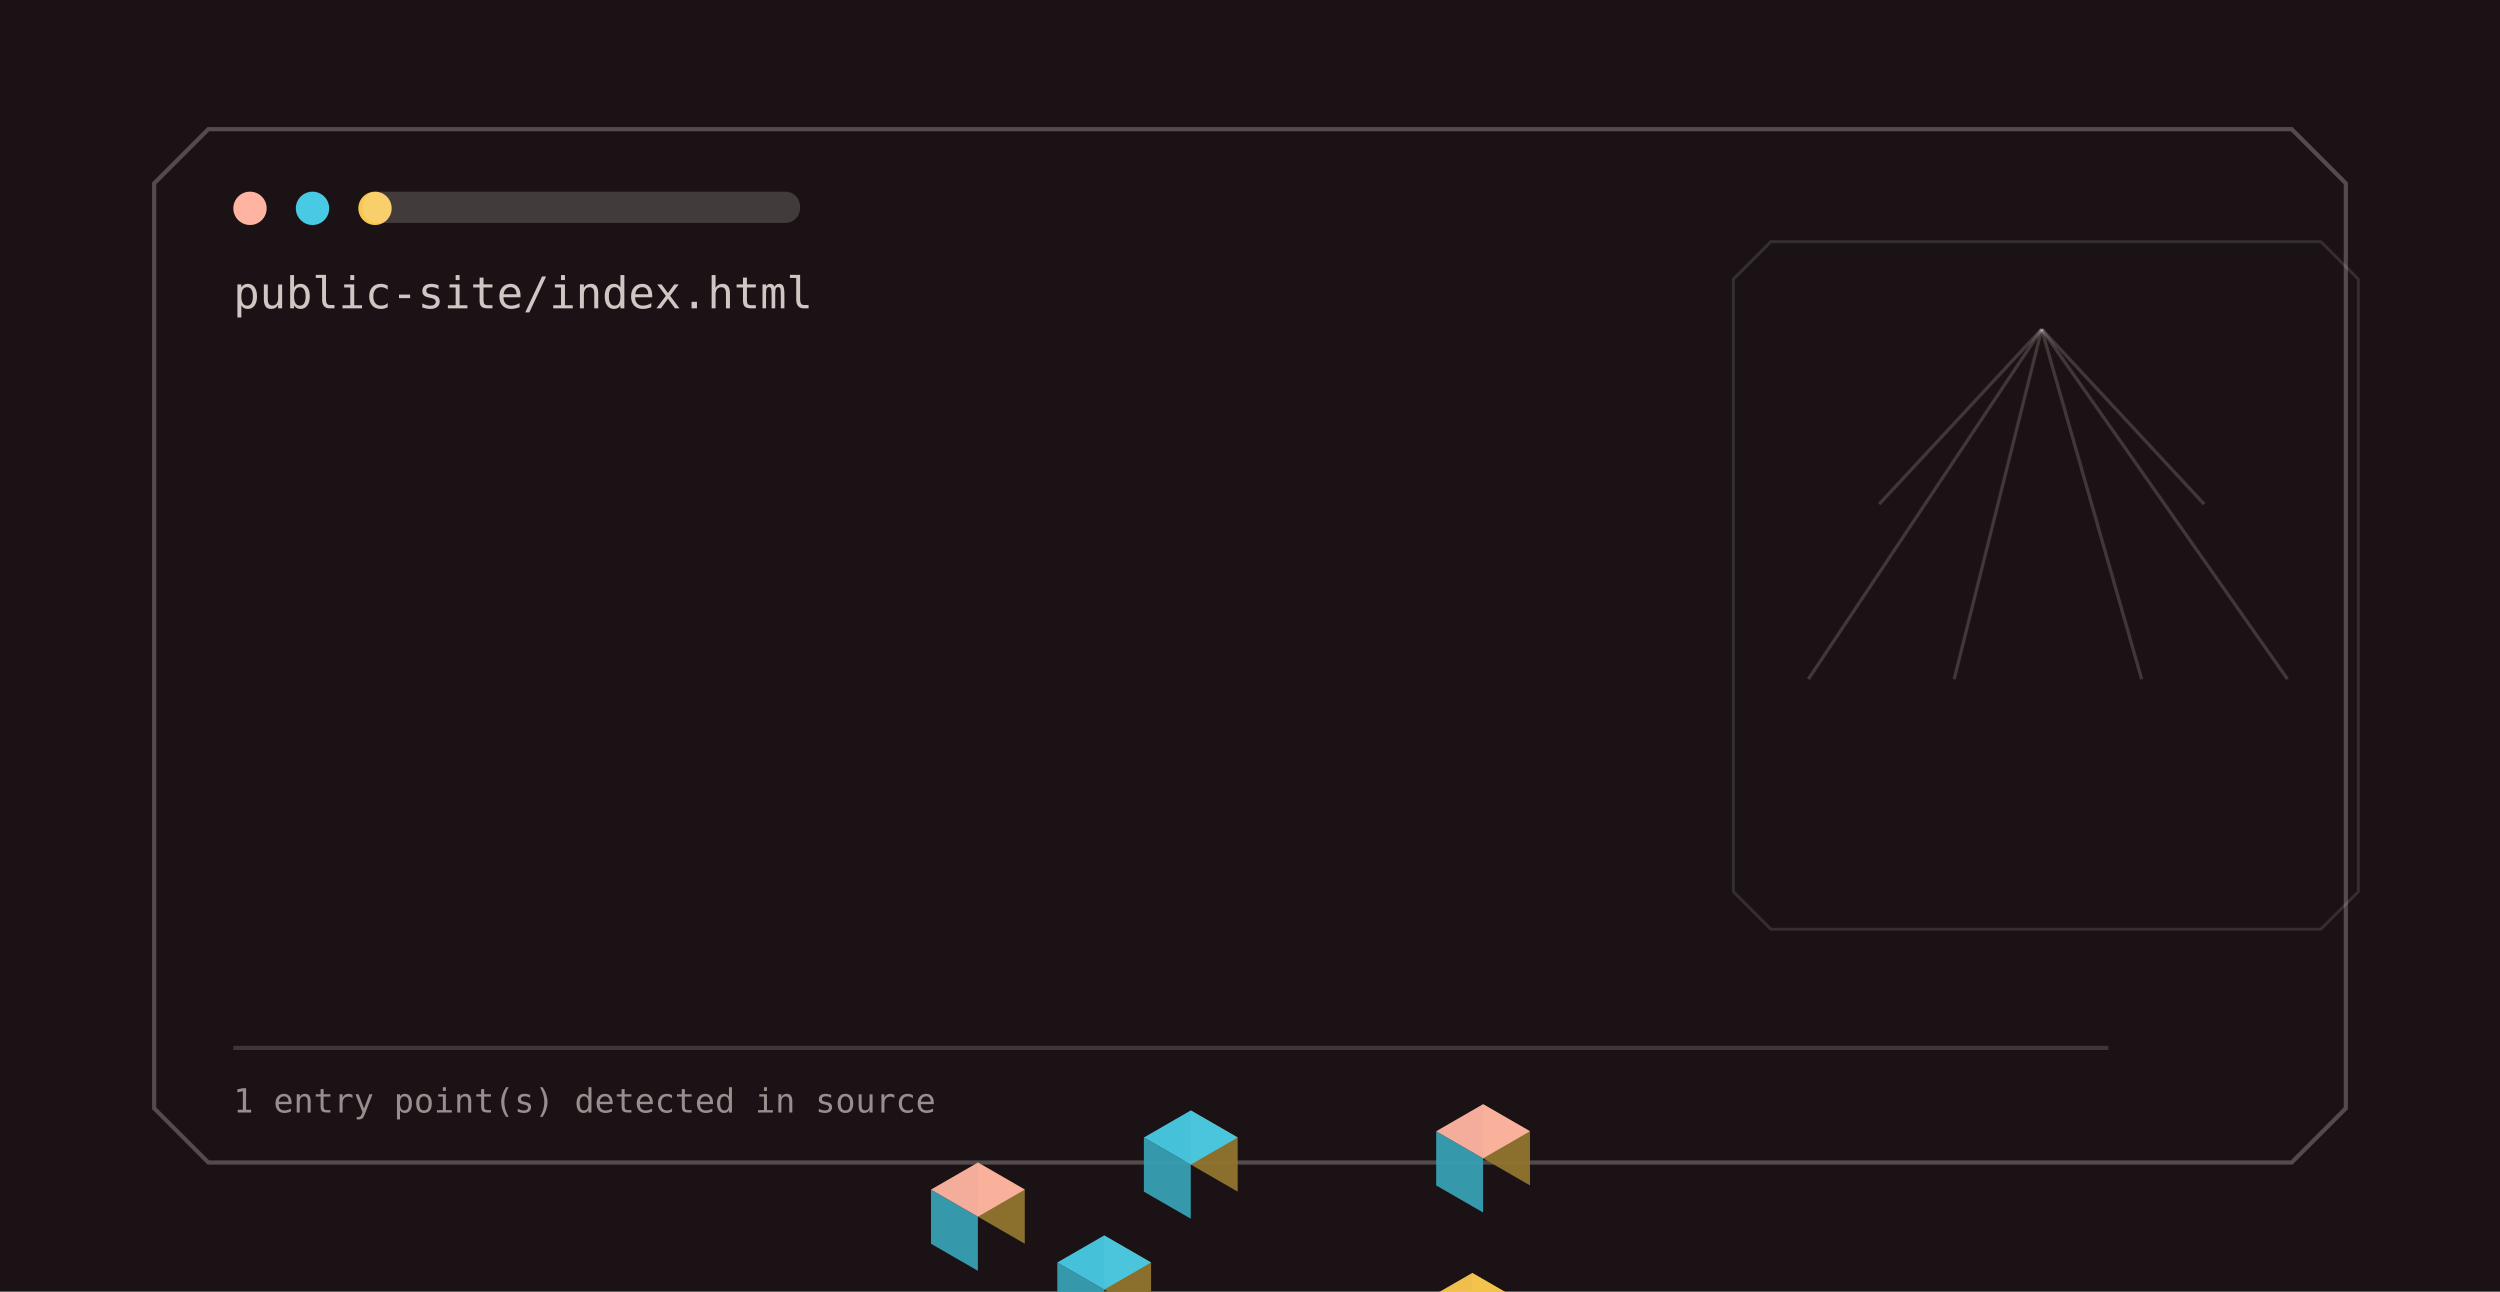
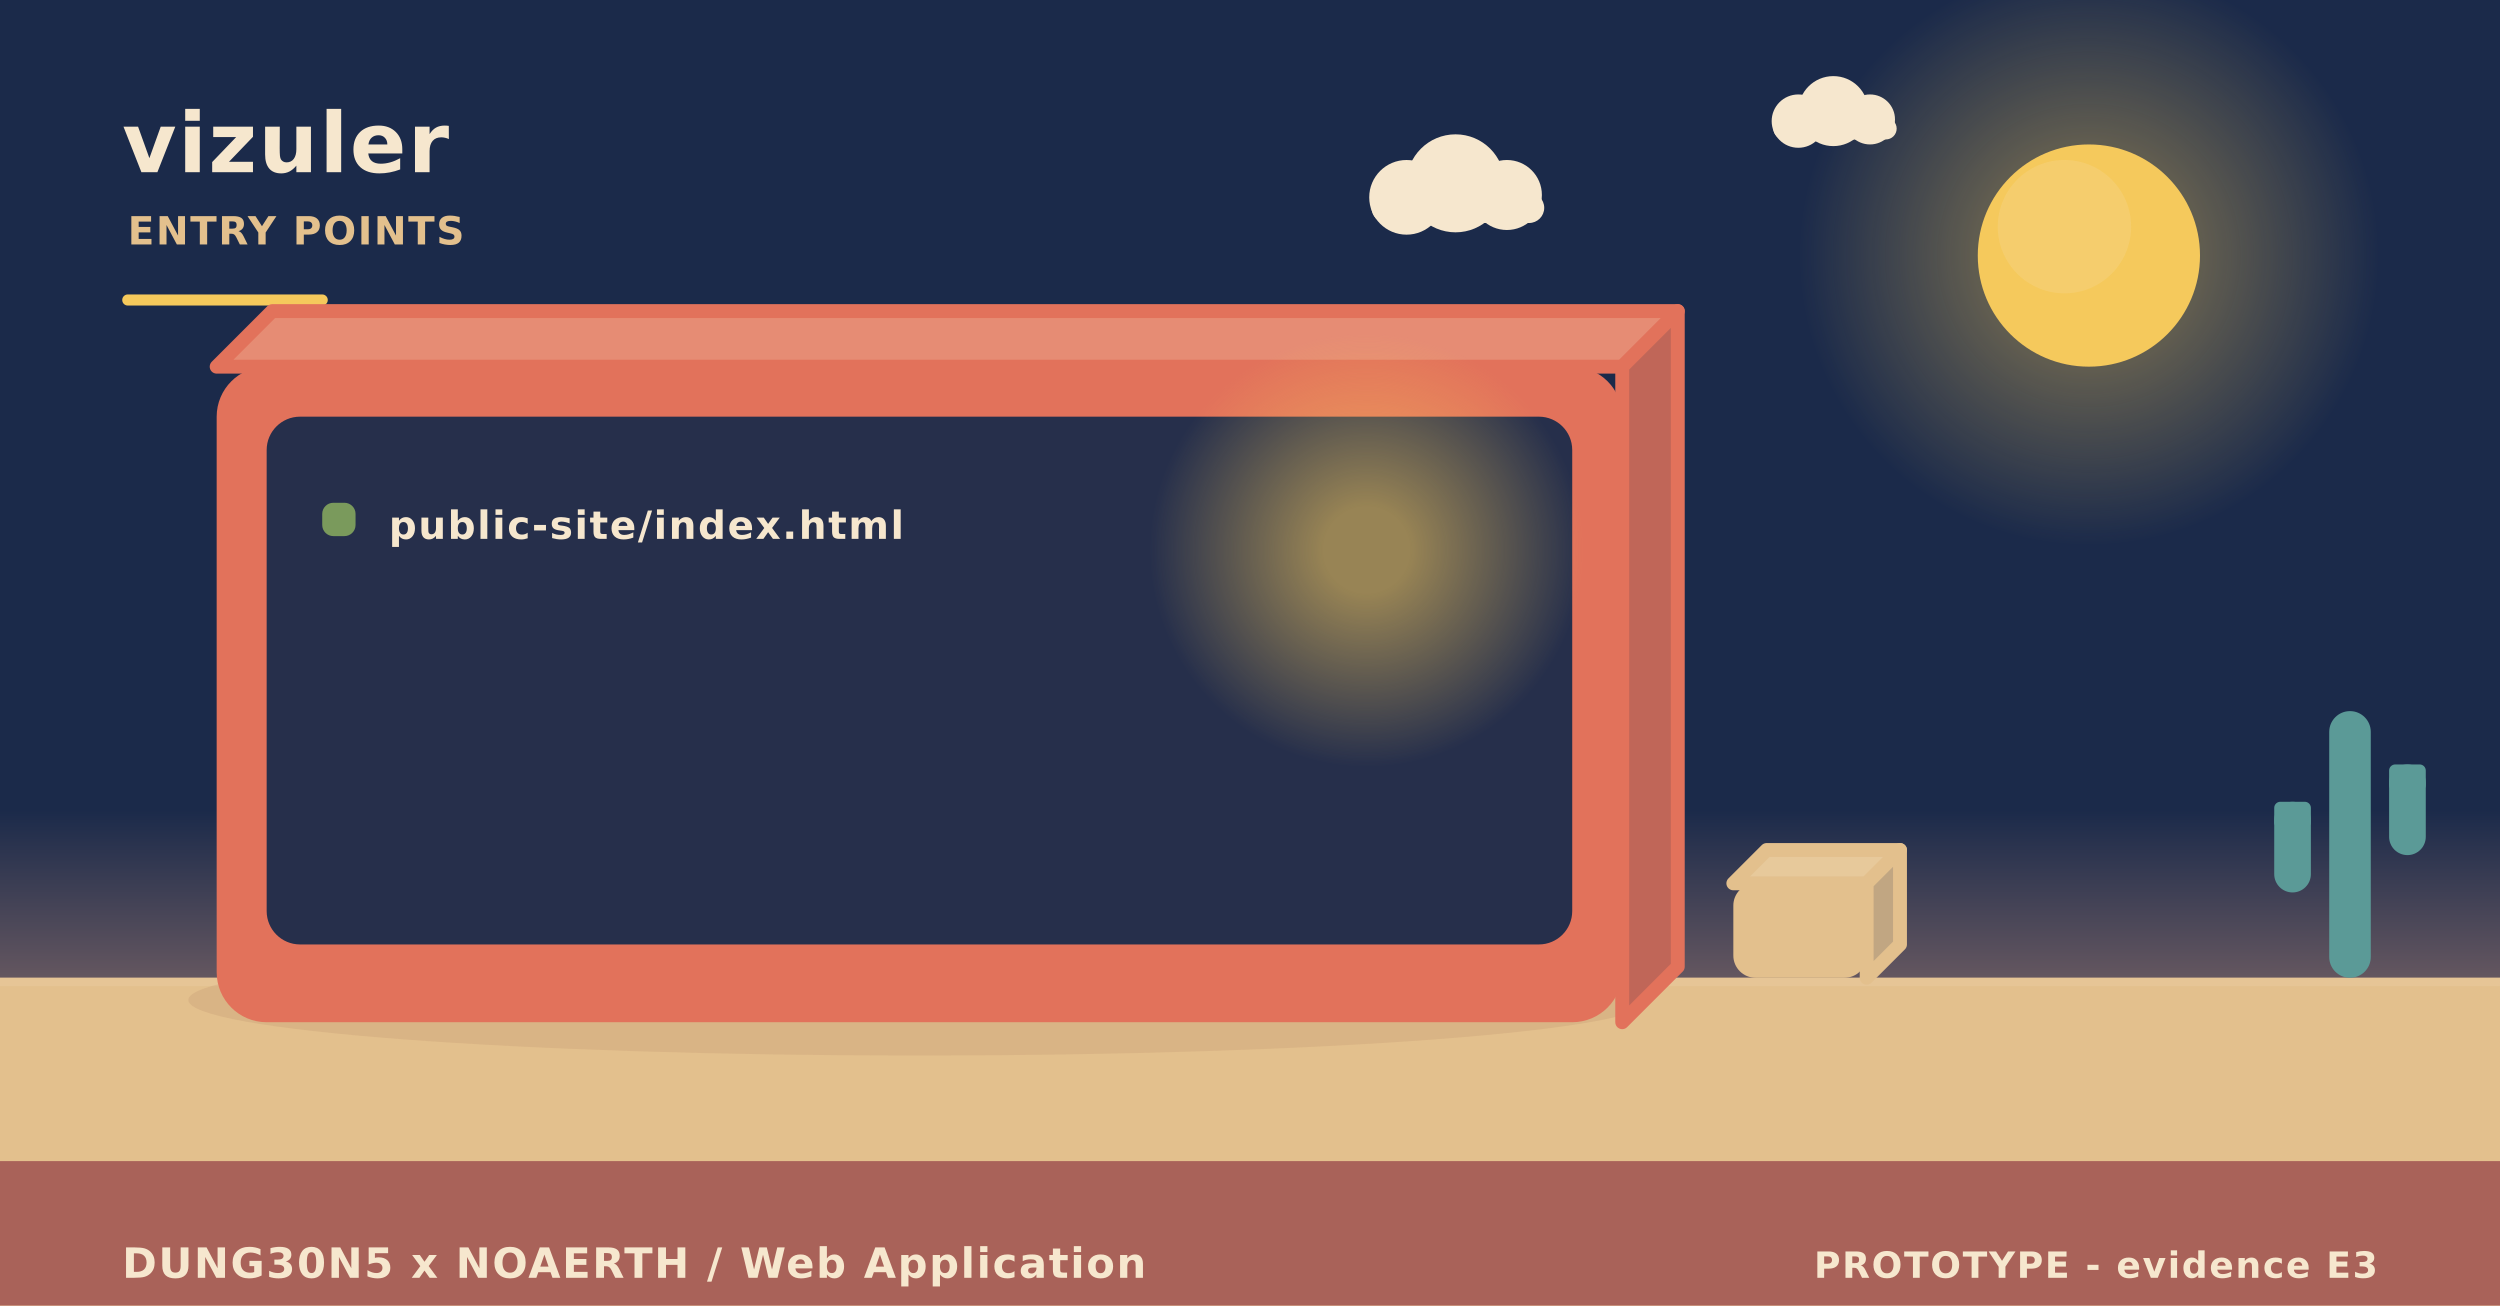
- <svg xmlns="http://www.w3.org/2000/svg" viewBox="0 0 1200 620" width="1200" height="620" role="img" aria-label="vizuler command surface">
-   <rect width="1200" height="620" fill="#1a1214" />
-   <defs>
-     <linearGradient id="gt" x1="0" y1="0" x2="1" y2="1">
-       <stop offset="0%" stop-color="#ffb4a2" />
-       <stop offset="100%" stop-color="#48cae4" />
-     </linearGradient>
-   </defs>
-   <path d="M100.00,62.00 H1100.00 L1126.00,88.00 V532.00 L1100.00,558.00 H100.00 L74.00,532.00 V88.00 Z" fill="none" stroke="rgba(253,244,240,0.300)" stroke-width="2.00" opacity="0.85" />
-   <circle cx="120.00" cy="100.00" r="8.00" fill="#ffb4a2" opacity="1.00" />
-   <circle cx="150.00" cy="100.00" r="8.00" fill="#48cae4" opacity="1.00" />
-   <circle cx="180.00" cy="100.00" r="8.00" fill="#f9c74f" opacity="1.00" />
-   <rect x="174.00" y="92.00" width="210.00" height="15.00" rx="7.00" fill="rgba(253,244,240,0.180)" opacity="1.00" />
-   <text x="112" y="148" font-family="ui-monospace,SFMono-Regular,Menlo,monospace" font-size="21" fill="rgba(253,244,240,0.800)">public-site/index.html</text>
-   <path d="M850.00,116.00 H1114.00 L1132.00,134.00 V428.00 L1114.00,446.00 H850.00 L832.00,428.00 V134.00 Z" fill="none" stroke="rgba(253,244,240,0.180)" stroke-width="1.40" opacity="0.70" />
-   <line x1="980.00" y1="158.00" x2="902.00" y2="242.00" stroke="rgba(253,244,240,0.300)" stroke-width="1.60" opacity="0.55" />
-   <line x1="980.00" y1="158.00" x2="1058.00" y2="242.00" stroke="rgba(253,244,240,0.300)" stroke-width="1.60" opacity="0.55" />
-   <line x1="980.00" y1="158.00" x2="868.00" y2="326.00" stroke="rgba(253,244,240,0.300)" stroke-width="1.60" opacity="0.55" />
-   <line x1="980.00" y1="158.00" x2="938.00" y2="326.00" stroke="rgba(253,244,240,0.300)" stroke-width="1.60" opacity="0.55" />
-   <line x1="980.00" y1="158.00" x2="1028.00" y2="326.00" stroke="rgba(253,244,240,0.300)" stroke-width="1.60" opacity="0.55" />
-   <line x1="980.00" y1="158.00" x2="1098.00" y2="326.00" stroke="rgba(253,244,240,0.300)" stroke-width="1.60" opacity="0.55" />
-   <polygon points="711.87,556.00 734.39,569.00 734.39,543.00 711.87,530.00" fill="#90732e" opacity="0.95" />
-   <polygon points="689.36,569.00 711.87,582.00 711.87,556.00 689.36,543.00" fill="#389eb2" opacity="0.95" />
-   <polygon points="711.87,530.00 734.39,543.00 711.87,556.00 689.36,543.00" fill="#ffb4a2" opacity="0.95" />
-   <polygon points="571.58,559.00 594.09,572.00 594.09,546.00 571.58,533.00" fill="#90732e" opacity="0.95" />
-   <polygon points="549.06,572.00 571.58,585.00 571.58,559.00 549.06,546.00" fill="#389eb2" opacity="0.95" />
-   <polygon points="571.58,533.00 594.09,546.00 571.58,559.00 549.06,546.00" fill="#48cae4" opacity="0.95" />
-   <polygon points="706.68,637.00 729.19,650.00 729.19,624.00 706.68,611.00" fill="#90732e" opacity="0.95" />
-   <polygon points="684.16,650.00 706.68,663.00 706.68,637.00 684.16,624.00" fill="#389eb2" opacity="0.95" />
-   <polygon points="706.68,611.00 729.19,624.00 706.68,637.00 684.16,624.00" fill="#f9c74f" opacity="0.95" />
-   <polygon points="469.39,584.00 491.90,597.00 491.90,571.00 469.39,558.00" fill="#90732e" opacity="0.95" />
-   <polygon points="446.87,597.00 469.39,610.00 469.39,584.00 446.87,571.00" fill="#389eb2" opacity="0.95" />
-   <polygon points="469.39,558.00 491.90,571.00 469.39,584.00 446.87,571.00" fill="#ffb4a2" opacity="0.95" />
-   <polygon points="530.01,619.00 552.52,632.00 552.52,606.00 530.01,593.00" fill="#90732e" opacity="0.95" />
-   <polygon points="507.49,632.00 530.01,645.00 530.01,619.00 507.49,606.00" fill="#389eb2" opacity="0.95" />
-   <polygon points="530.01,593.00 552.52,606.00 530.01,619.00 507.49,606.00" fill="#48cae4" opacity="0.95" />
-   <polygon points="607.95,664.00 630.47,677.00 630.47,651.00 607.95,638.00" fill="#90732e" opacity="0.95" />
-   <polygon points="585.43,677.00 607.95,690.00 607.95,664.00 585.43,651.00" fill="#389eb2" opacity="0.95" />
-   <polygon points="607.95,638.00 630.47,651.00 607.95,664.00 585.43,651.00" fill="#f9c74f" opacity="0.95" />
-   <polygon points="668.57,699.00 691.09,712.00 691.09,686.00 668.57,673.00" fill="#90732e" opacity="0.95" />
-   <polygon points="646.05,712.00 668.57,725.00 668.57,699.00 646.05,686.00" fill="#389eb2" opacity="0.95" />
-   <polygon points="668.57,673.00 691.09,686.00 668.57,699.00 646.05,686.00" fill="#ffb4a2" opacity="0.95" />
-   <rect x="112.00" y="502.00" width="900.00" height="2.00" rx="0.00" fill="rgba(253,244,240,0.160)" opacity="1.00" />
-   <text x="112" y="534" font-family="ui-monospace,Menlo,monospace" font-size="16" fill="rgba(253,244,240,0.550)">1 entry point(s) detected in source</text>
+ <svg xmlns="http://www.w3.org/2000/svg" width="900" height="470" viewBox="0 0 900 470" role="img" aria-label="vizuler - how it is operated">
+   <linearGradient id="skyt" x1="0" y1="0" x2="0" y2="1">
+     <stop offset="0" stop-color="#1b2a4a" />
+     <stop offset="0.62" stop-color="#1b2a4a" />
+     <stop offset="1" stop-color="#f3ad8a" />
+   </linearGradient>
+   <rect width="900" height="470" fill="url(#skyt)" />
+   <radialGradient id="sunt">
+     <stop offset="0.35" stop-color="#f5c95c" stop-opacity="0.34" />
+     <stop offset="1" stop-color="#f5c95c" stop-opacity="0" />
+   </radialGradient>
+   <circle cx="752" cy="92" r="104" fill="url(#sunt)" />
+   <circle cx="752" cy="92" r="40" fill="#f5c95c" />
+   <circle cx="743.2" cy="81.6" r="24" fill="#f5d27e" opacity="0.5" />
+   <g>
+     <circle cx="524" cy="66" r="17.64" fill="#f6e7ce" />
+     <circle cx="506.36" cy="71.04" r="13.44" fill="#f6e7ce" />
+     <circle cx="542.48" cy="70.2" r="12.6" fill="#f6e7ce" />
+     <rect x="493.76" y="69.36" width="62.16" height="10.92" rx="5.46" fill="#f6e7ce" />
+   </g>
+   <g>
+     <circle cx="660" cy="40" r="12.6" fill="#f6e7ce" />
+     <circle cx="647.4" cy="43.6" r="9.6" fill="#f6e7ce" />
+     <circle cx="673.2" cy="43" r="9" fill="#f6e7ce" />
+     <rect x="638.4" y="42.4" width="44.4" height="7.8" rx="3.9" fill="#f6e7ce" />
+   </g>
+   <rect x="0" y="352" width="900" height="118" fill="#e3c08d" />
+   <rect x="0" y="352" width="900" height="3" fill="#e6c596" />
+   <text x="44" y="62" font-family="Verdana,DejaVu Sans,sans-serif" font-size="30" font-weight="700" letter-spacing="0.6" fill="#f6e7ce" text-anchor="start">vizuler</text>
+   <text x="46" y="88" font-family="Verdana,DejaVu Sans,sans-serif" font-size="14" font-weight="700" letter-spacing="0.6" fill="#e3c08d" text-anchor="start">ENTRY POINTS</text>
+   <rect x="44" y="106" width="74" height="4" rx="2" fill="#f5c95c" />
+   <ellipse cx="331" cy="360" rx="263.2" ry="20" fill="rgba(138,90,68,0.11)" />
+   <path d="M78,132 L584,132 L604,112 L98,112 Z" fill="#e68c74" stroke="#e2725b" stroke-width="5" stroke-linejoin="round" />
+   <path d="M584,132 L604,112 L604,348 L584,368 Z" fill="#c06658" stroke="#e2725b" stroke-width="5" stroke-linejoin="round" />
+   <rect x="78" y="132" width="506" height="236" rx="18" fill="#e2725b" />
+   <rect x="96" y="150" width="470" height="190" rx="12" fill="#1b2a4a" opacity="0.94" />
+   <radialGradient id="lamp24983">
+     <stop offset="0.2" stop-color="#f5c95c" stop-opacity="0.55" />
+     <stop offset="1" stop-color="#f5c95c" stop-opacity="0" />
+   </radialGradient>
+   <circle cx="492" cy="198" r="78" fill="url(#lamp24983)" />
+   <rect x="116" y="181" width="12" height="12" rx="4" fill="#7a9a5c" />
+   <text x="140" y="194" font-family="Verdana,DejaVu Sans,sans-serif" font-size="14" font-weight="700" letter-spacing="0.6" fill="#f6e7ce" text-anchor="start">public-site/index.html</text>
+   <path d="M624,318 L672,318 L684,306 L636,306 Z" fill="#e7c99b" stroke="#e3c08d" stroke-width="5" stroke-linejoin="round" />
+   <path d="M672,318 L684,306 L684,340 L672,352 Z" fill="#c1a682" stroke="#e3c08d" stroke-width="5" stroke-linejoin="round" />
+   <rect x="624" y="318" width="48" height="34" rx="8" fill="#e3c08d" />
+   <rect x="838.52" y="256" width="14.96" height="96" rx="7.48" fill="#5b9a97" />
+   <rect x="818.72" y="288.64" width="13.2" height="32.64" rx="6.6" fill="#5b9a97" />
+   <rect x="818.72" y="288.64" width="13.2" height="9.6" rx="2.2" fill="#5b9a97" />
+   <rect x="860.08" y="275.2" width="13.2" height="32.64" rx="6.6" fill="#5b9a97" />
+   <rect x="860.08" y="275.2" width="13.2" height="9.6" rx="2.2" fill="#5b9a97" />
+   <rect x="0" y="418" width="900" height="52" rx="0" fill="#a65c56" opacity="0.94" />
+   <text x="44" y="460" font-family="Verdana,DejaVu Sans,sans-serif" font-size="15" font-weight="700" letter-spacing="0.6" fill="#f6e7ce" text-anchor="start">DUNG30N5 x NOAERTH  /  Web Application</text>
+   <text x="856" y="460" font-family="Verdana,DejaVu Sans,sans-serif" font-size="13" font-weight="700" letter-spacing="0.6" fill="#f6e7ce" text-anchor="end">PROTOTYPE  -  evidence E3</text>
</svg>
